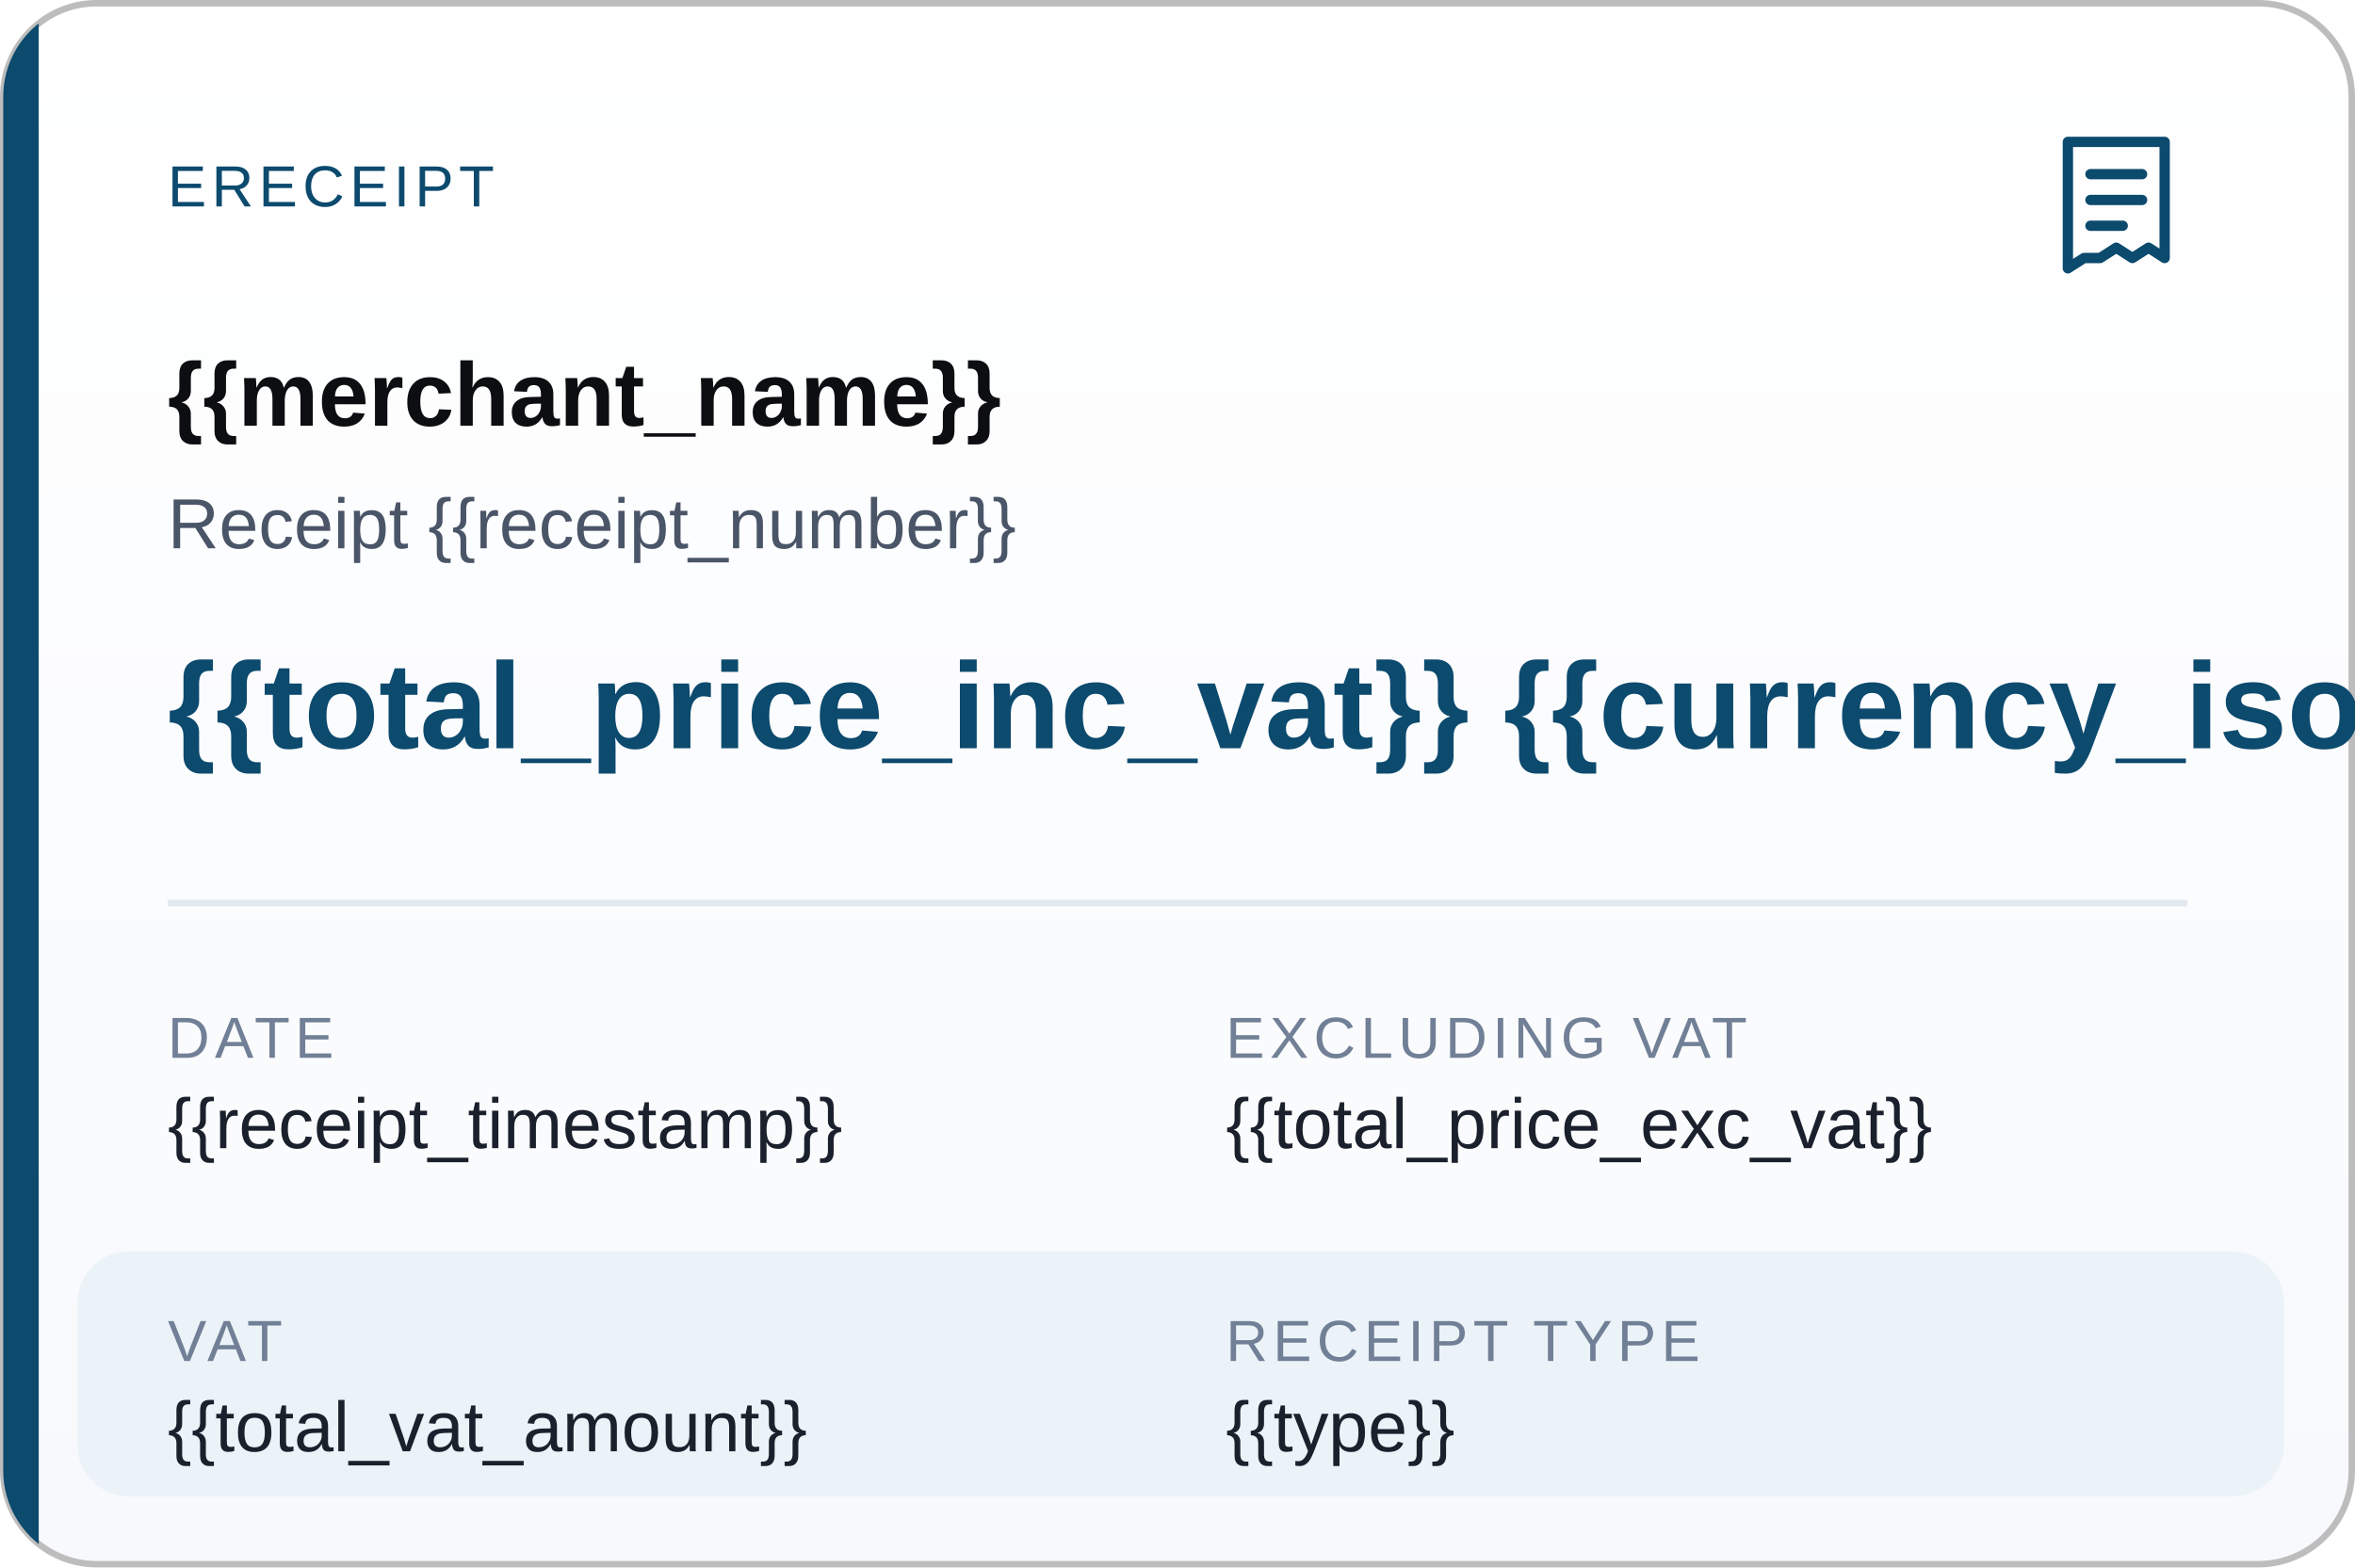
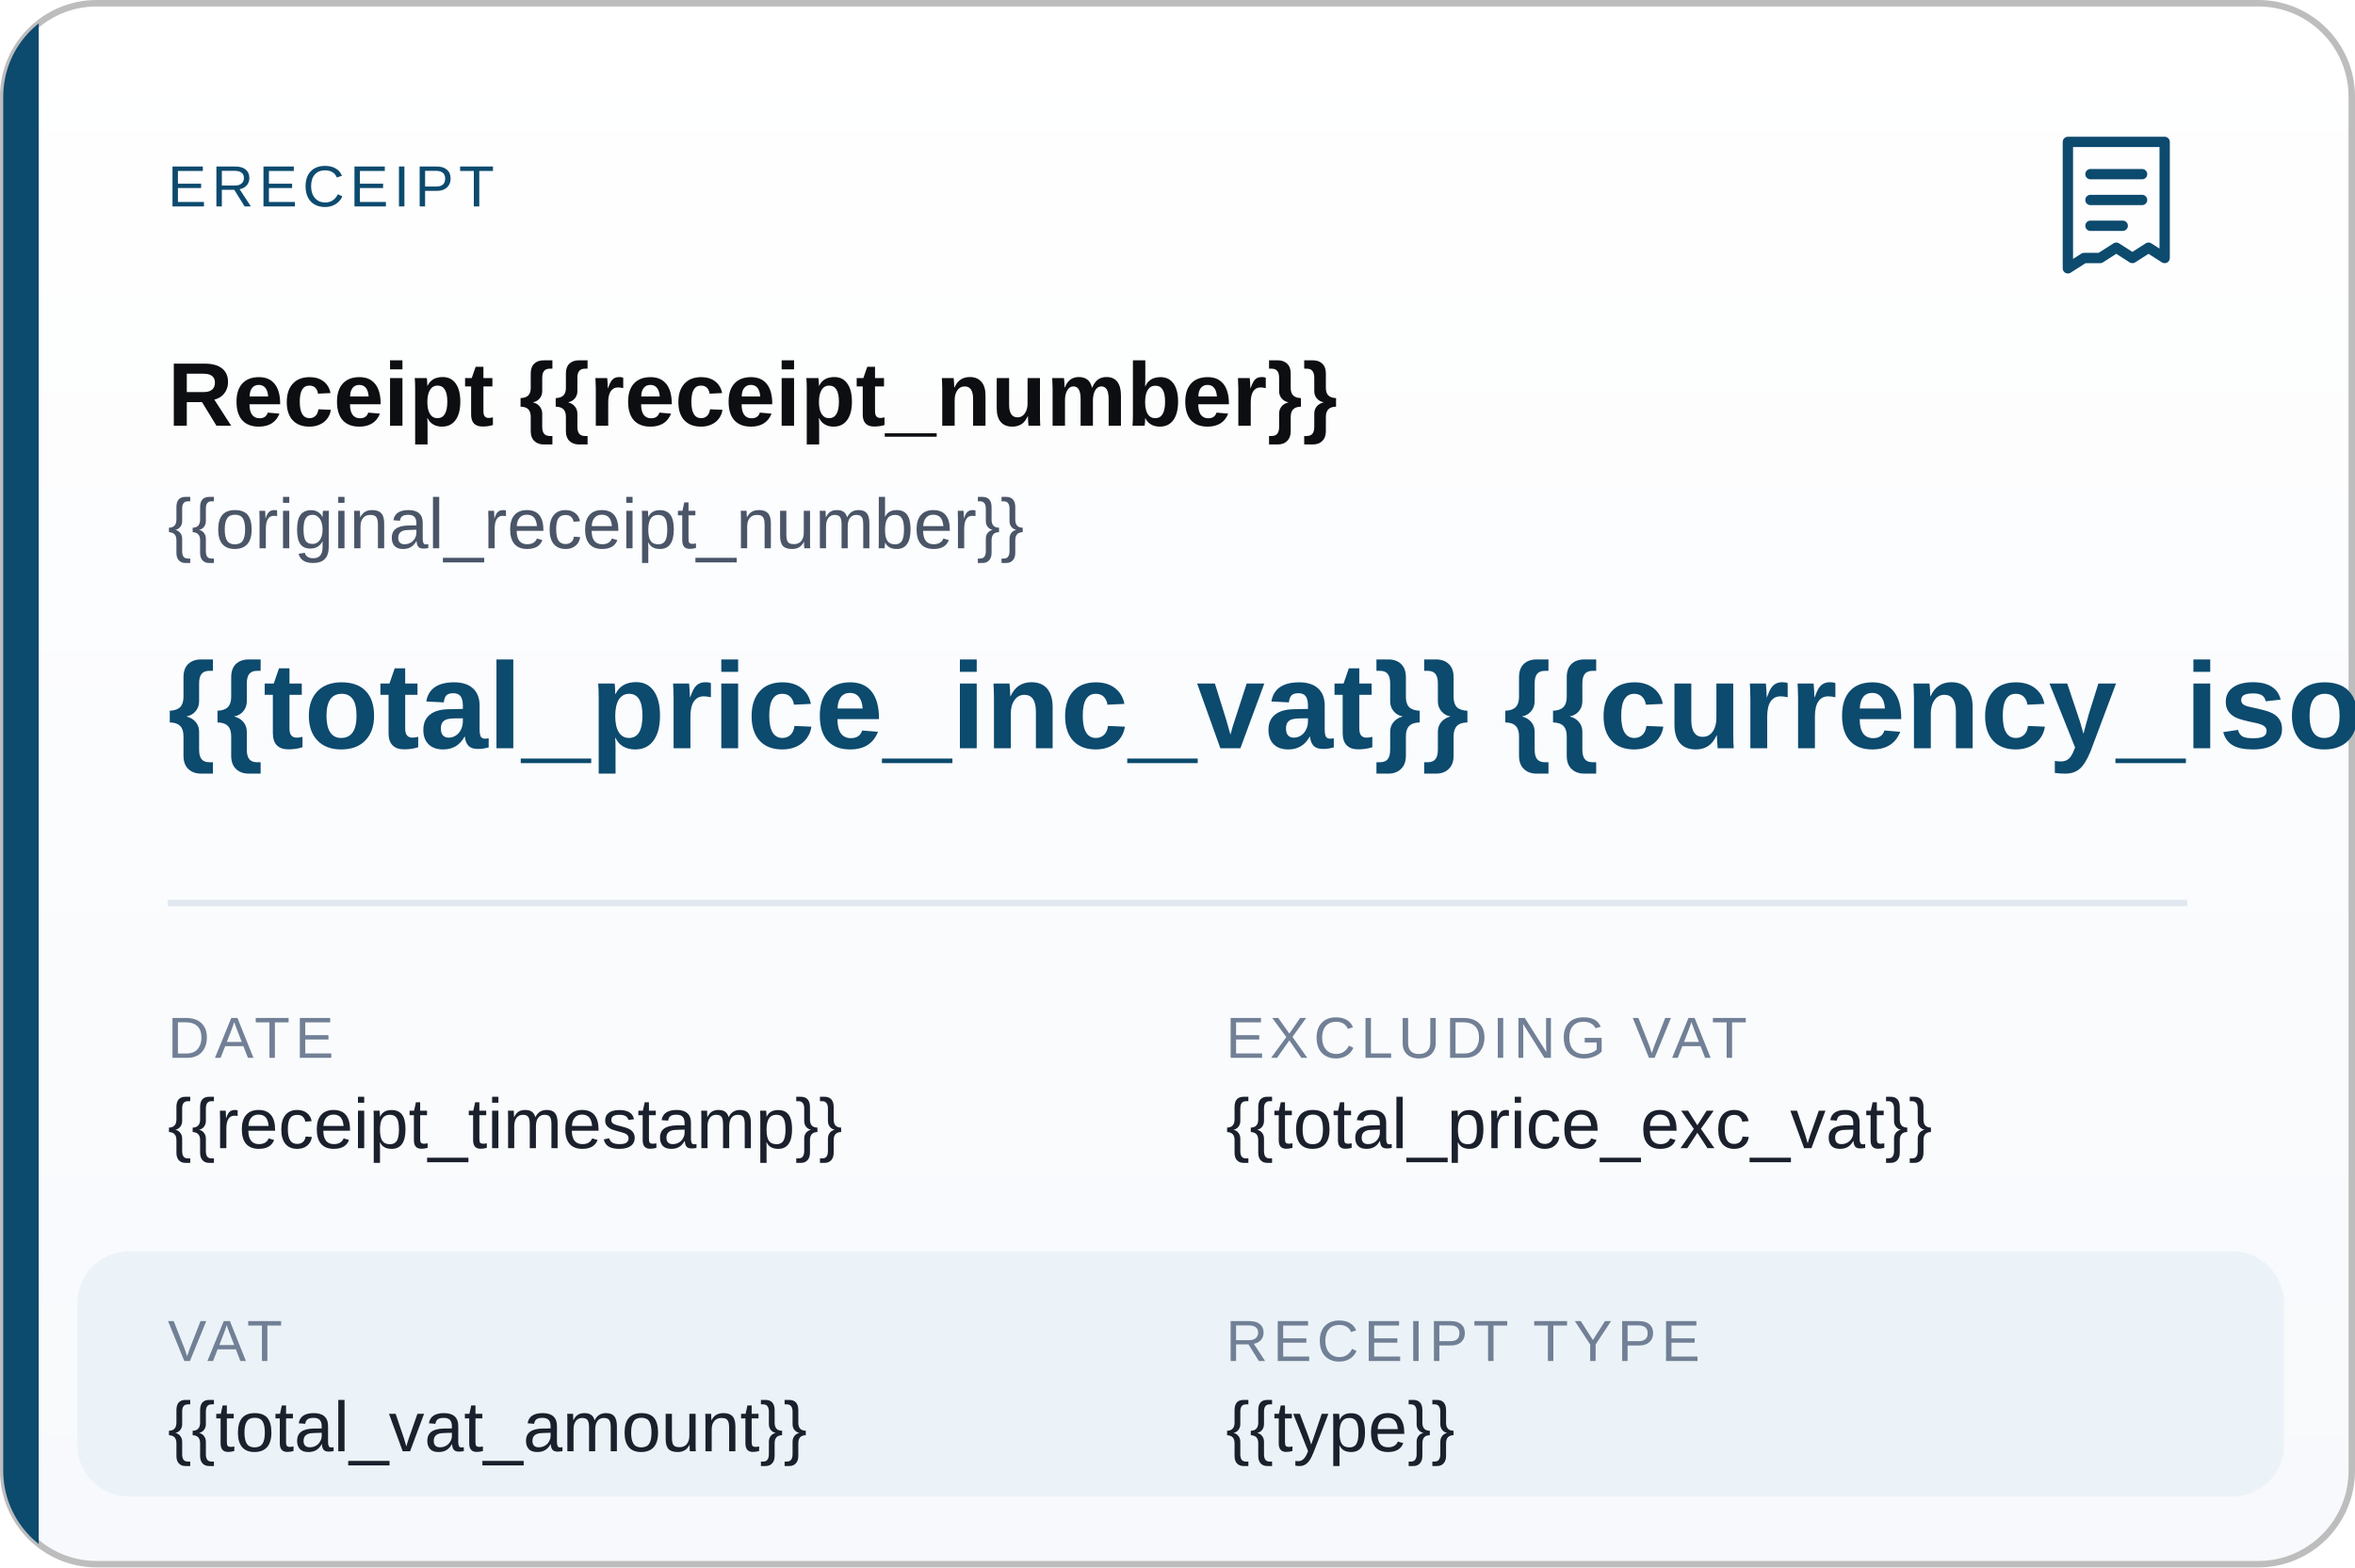
<svg xmlns="http://www.w3.org/2000/svg" width="365" height="243" viewBox="0 0 365 243" fill="none">
  <defs>
    <linearGradient id="bg" x1="0" y1="0" x2="0" y2="243" gradientUnits="userSpaceOnUse">
      <stop offset="0" stop-color="#FFFFFF" />
      <stop offset="1" stop-color="#F7F9FC" />
    </linearGradient>
    <clipPath id="card">
      <rect x="0.5" y="0.5" width="364" height="242" rx="14.5" />
    </clipPath>
  </defs>
  <rect x="0.5" y="0.5" width="364" height="242" rx="14.5" fill="url(#bg)" stroke="#BDBDBD" />
  <g clip-path="url(#card)">
    <rect x="0" y="0" width="6" height="243" fill="#0C4A6E" />
  </g>
  <g transform="translate(316 20)" fill="none" stroke="#0C4A6E" stroke-width="1.6" stroke-linejoin="round" stroke-linecap="round">
    <path d="M4.5 2h15v18l-2.5-1.6-2.5 1.6-2.5-1.6-2.5 1.6L7 20l-2.5 1.6z" />
    <path d="M8 7h8M8 11h8M8 15h5" />
  </g>
  <text x="26" y="32" font-family="Arial" font-size="9" fill="#0C4A6E" letter-spacing="0.8" xml:space="preserve">ERECEIPT</text>
-   <text x="26" y="66" font-family="Arial" font-size="14" fill="#0C0E11" font-weight="bold" xml:space="preserve">{{merchant_name}}</text>
-   <text x="26" y="85" font-family="Arial" font-size="11" fill="#4A5568" xml:space="preserve">Receipt {{receipt_number}}</text>
+   <text x="26" y="66" font-family="Arial" font-size="14" fill="#0C0E11" font-weight="bold" xml:space="preserve">Receipt {{receipt_number}}</text>
+   <text x="26" y="85" font-family="Arial" font-size="11" fill="#4A5568" xml:space="preserve">{{original_receipt_number}}</text>
  <text x="26" y="116" font-family="Arial" font-size="19" fill="#0C4A6E" font-weight="bold" xml:space="preserve">{{total_price_inc_vat}} {{currency_iso_code}}</text>
  <line x1="26" y1="140" x2="339" y2="140" stroke="#E2E8F0" />
  <text x="26" y="164" font-family="Arial" font-size="9" fill="#718096" letter-spacing="0.8" xml:space="preserve">DATE</text>
  <text x="26" y="178" font-family="Arial" font-size="11" fill="#1A202C" xml:space="preserve">{{receipt_timestamp}}</text>
  <text x="190" y="164" font-family="Arial" font-size="9" fill="#718096" letter-spacing="0.8" xml:space="preserve">EXCLUDING VAT</text>
  <text x="190" y="178" font-family="Arial" font-size="11" fill="#1A202C" xml:space="preserve">{{total_price_exc_vat}}</text>
  <rect x="12" y="194" width="342" height="38" rx="8" fill="#EBF3F8" />
  <text x="26" y="211" font-family="Arial" font-size="9" fill="#718096" letter-spacing="0.8" xml:space="preserve">VAT</text>
  <text x="26" y="225" font-family="Arial" font-size="11" fill="#1A202C" xml:space="preserve">{{total_vat_amount}}</text>
  <text x="190" y="211" font-family="Arial" font-size="9" fill="#718096" letter-spacing="0.8" xml:space="preserve">RECEIPT TYPE</text>
  <text x="190" y="225" font-family="Arial" font-size="11" fill="#1A202C" xml:space="preserve">{{type}}</text>
</svg>
